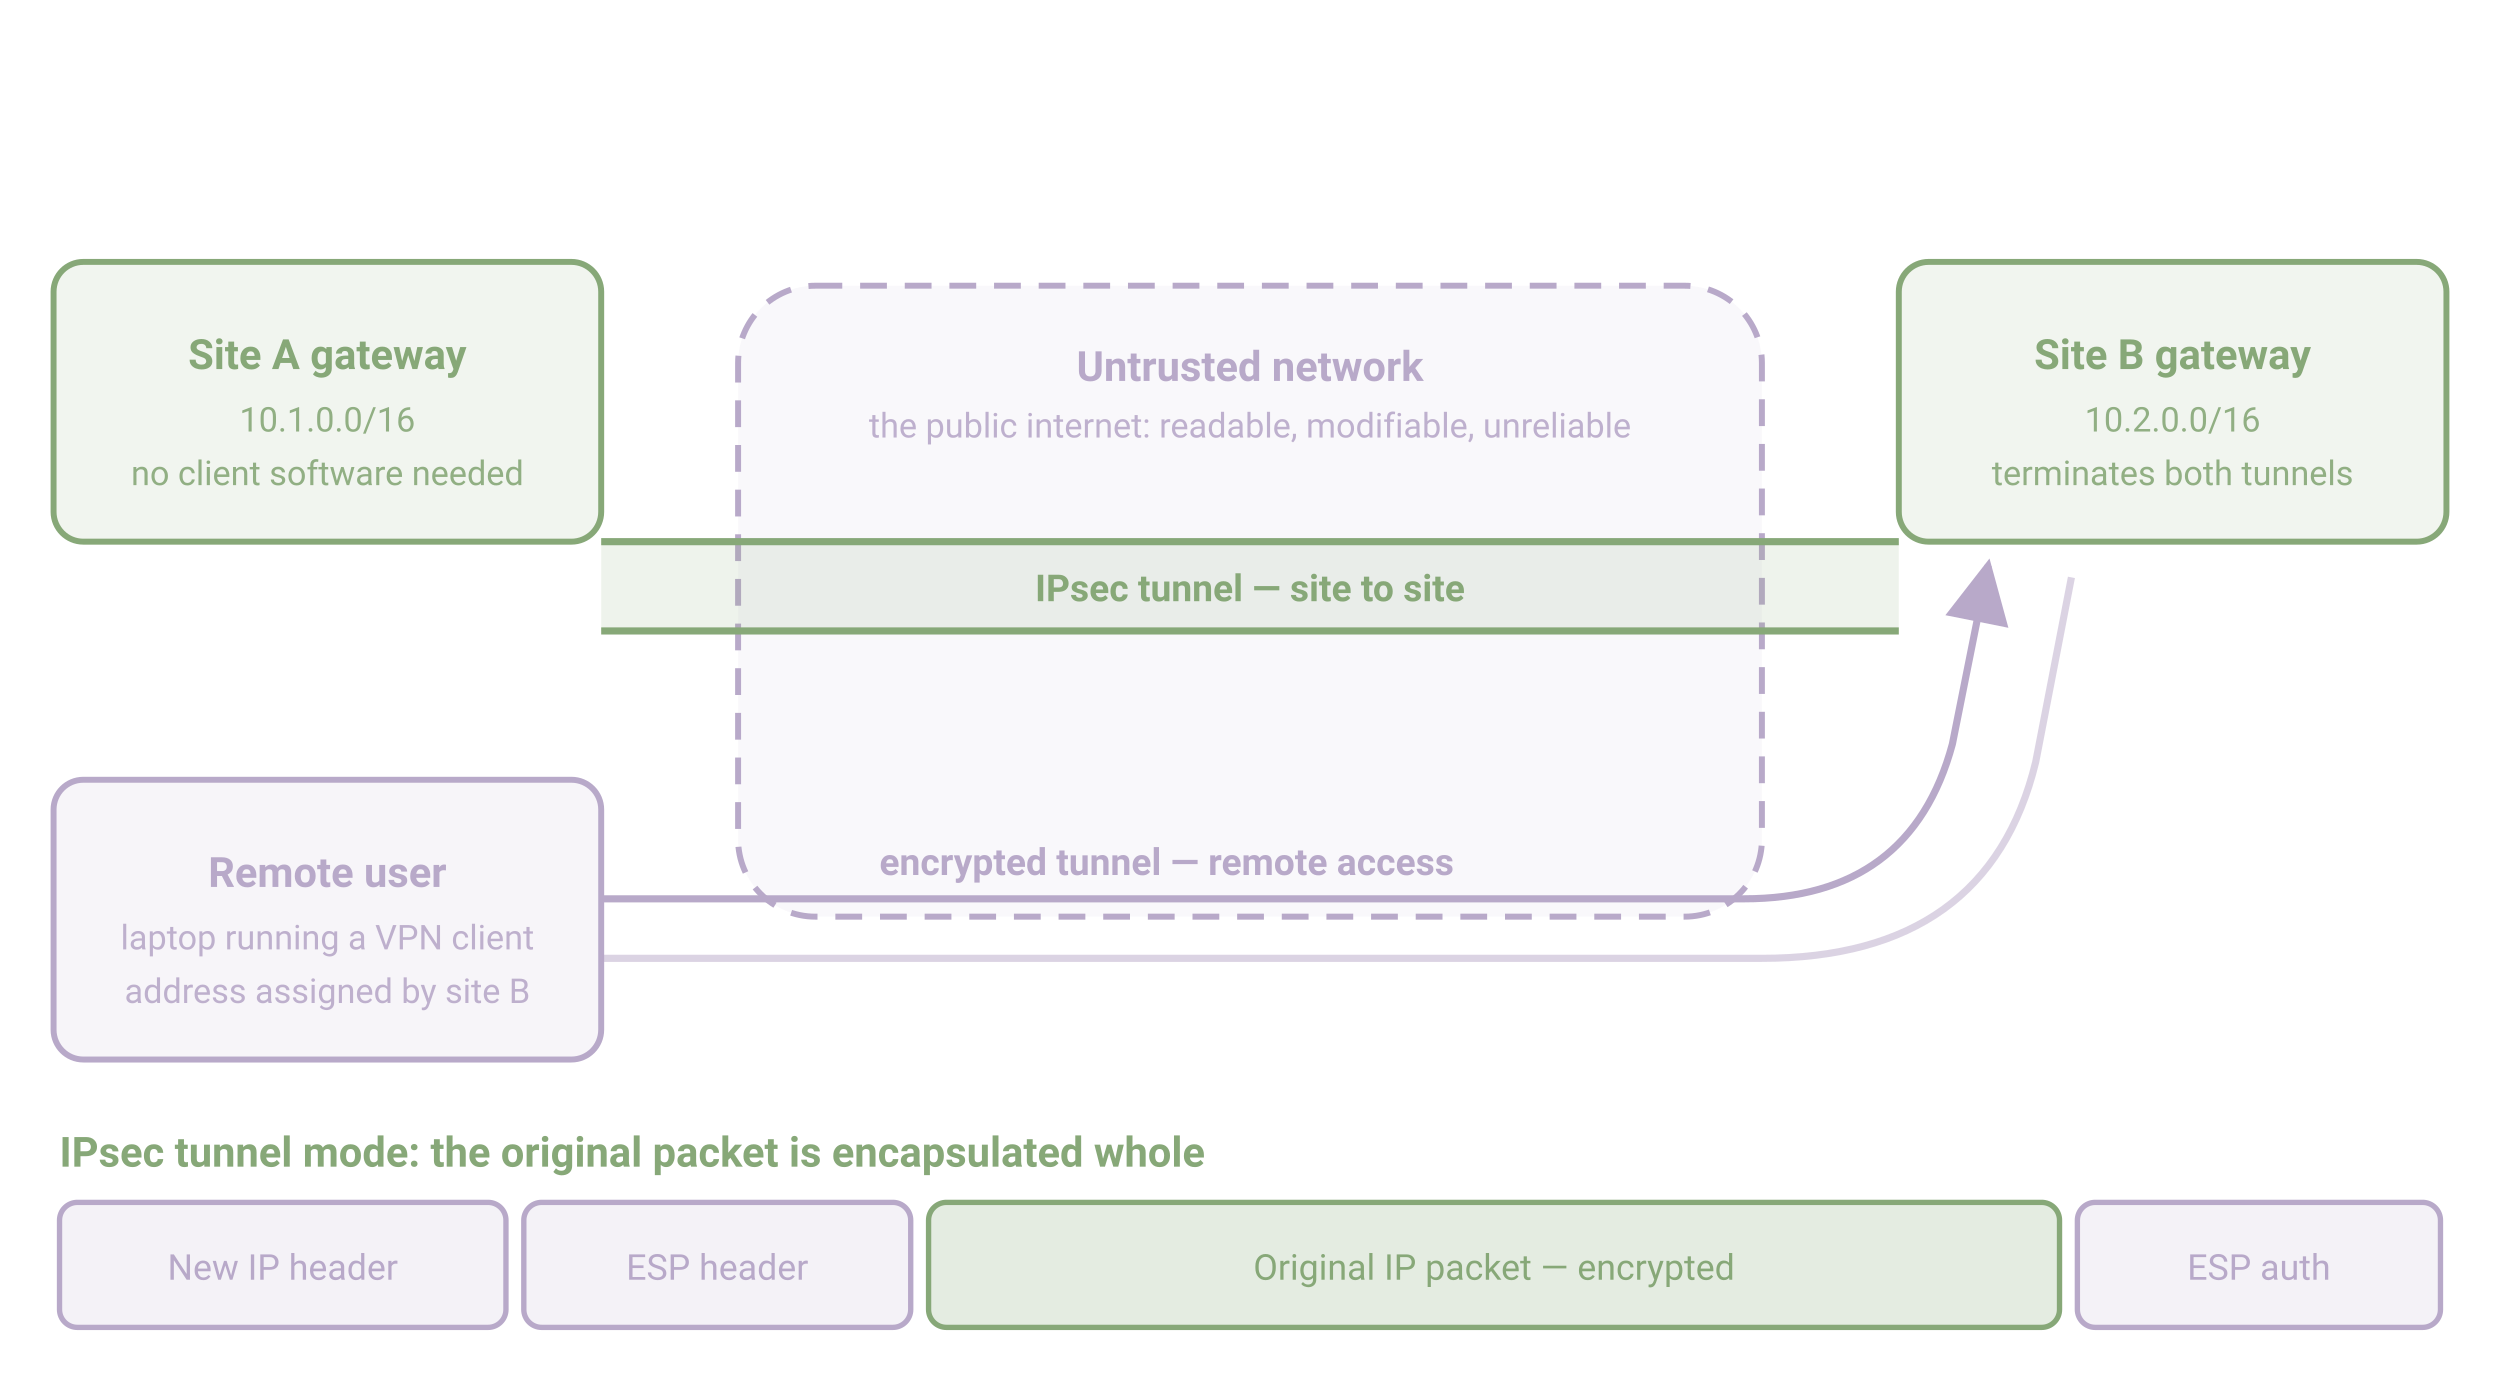
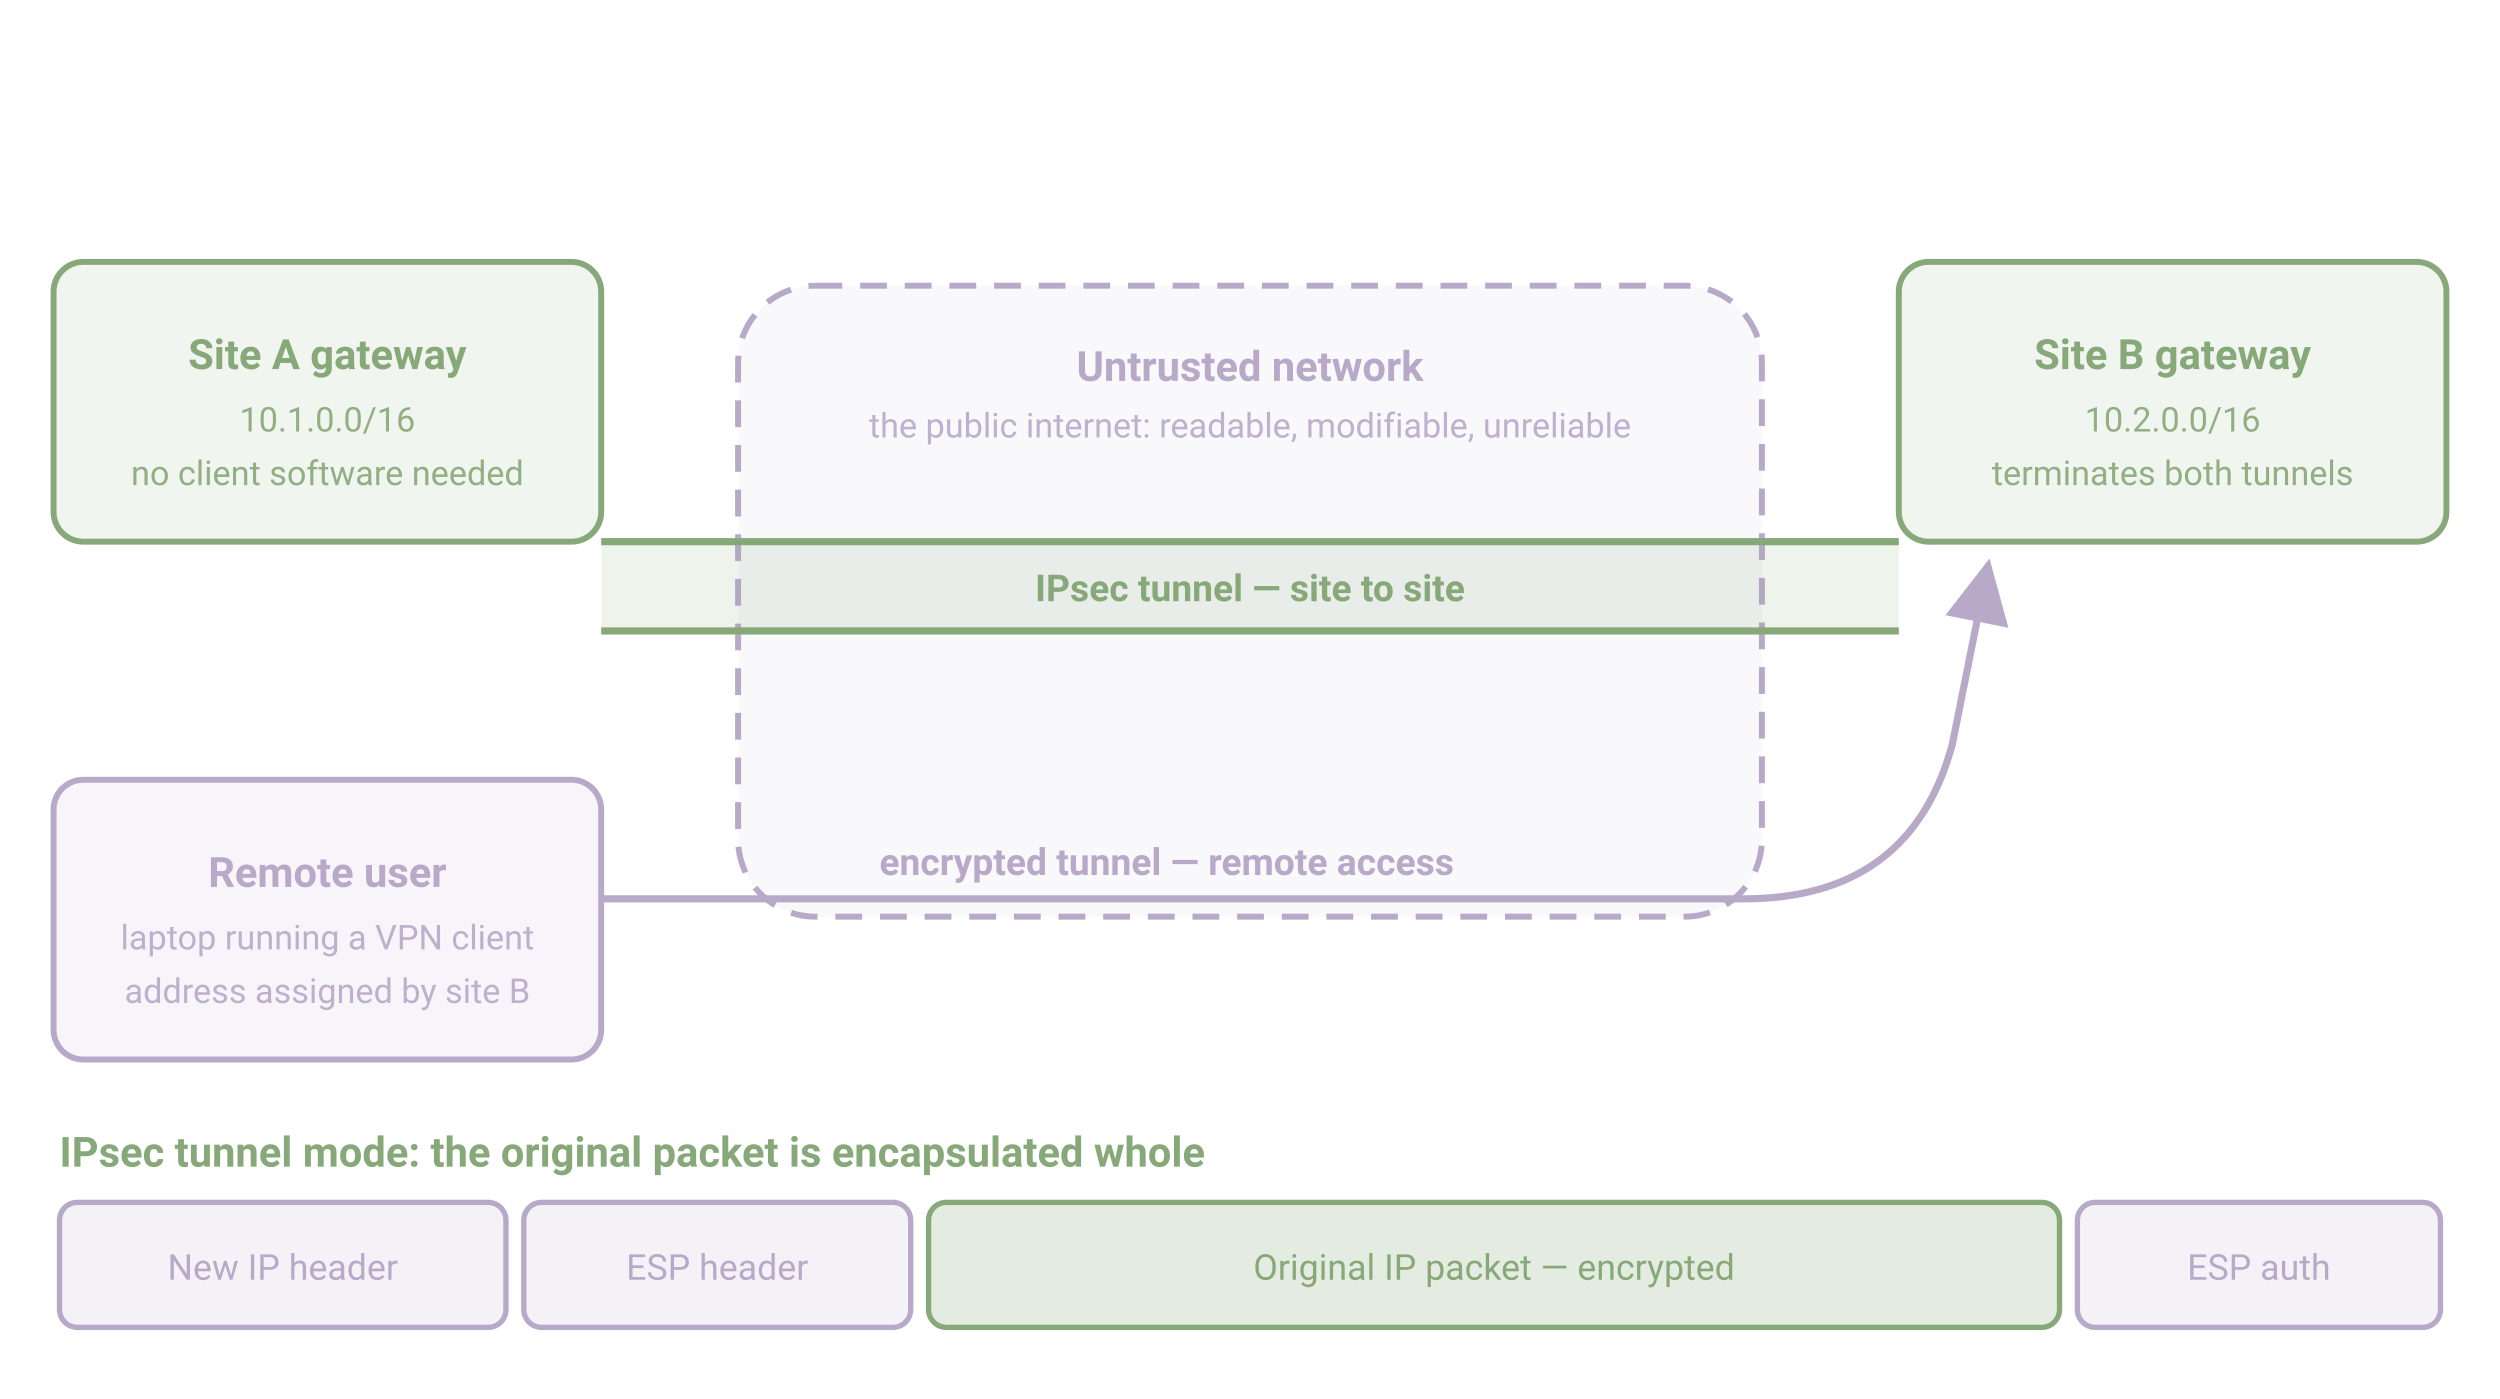
<svg xmlns="http://www.w3.org/2000/svg" width="840" height="470" viewBox="0 0 840 470" role="img" aria-labelledby="t d">
  <defs>
    <marker id="as" markerWidth="9" markerHeight="9" refX="8" refY="4.5" orient="auto">
      <path d="M0,0 L9,4.5 L0,9 Z" fill="#87A878" />
    </marker>
    <marker id="al" markerWidth="9" markerHeight="9" refX="8" refY="4.5" orient="auto">
      <path d="M0,0 L9,4.5 L0,9 Z" fill="#B8A9C9" />
    </marker>
  </defs>
  <style>
 text{font-family:'Segoe UI',system-ui,-apple-system,Roboto,Arial,sans-serif}
 .hd{font-size:14px;font-weight:600}
 .sb{font-size:11.5px;fill-opacity:.9}
 .tl{font-size:12.5px;font-weight:600}
 .fx{font-size:12px}
 .cap{font-size:12px;fill-opacity:.9}
 .sg{fill:#87A878}.lv{fill:#B8A9C9}
</style>
  <rect x="248" y="96" width="344" height="212" rx="26" fill="#B8A9C9" fill-opacity=".08" stroke="#B8A9C9" stroke-width="2" stroke-dasharray="9 6" />
  <text class="hd lv" x="420" y="128" text-anchor="middle">Untrusted network</text>
  <text class="sb lv" x="420" y="147" text-anchor="middle">the public internet: readable, modifiable, unreliable</text>
  <rect x="18" y="88" width="184" height="94" rx="10" fill="#87A878" fill-opacity=".12" stroke="#87A878" stroke-width="2" />
  <text class="hd sg" x="110" y="124" text-anchor="middle">Site A gateway</text>
  <text class="sb sg" x="110" y="145" text-anchor="middle">10.1.0.0/16</text>
  <text class="sb sg" x="110" y="163" text-anchor="middle">no client software needed</text>
  <rect x="638" y="88" width="184" height="94" rx="10" fill="#87A878" fill-opacity=".12" stroke="#87A878" stroke-width="2" />
  <text class="hd sg" x="730" y="124" text-anchor="middle">Site B gateway</text>
  <text class="sb sg" x="730" y="145" text-anchor="middle">10.2.0.0/16</text>
  <text class="sb sg" x="730" y="163" text-anchor="middle">terminates both tunnels</text>
  <g fill="none" stroke="#87A878" stroke-width="2.4">
    <line x1="202" y1="182" x2="638" y2="182" />
    <line x1="202" y1="212" x2="638" y2="212" />
  </g>
  <rect x="202" y="182" width="436" height="30" fill="#87A878" fill-opacity=".14" />
  <text class="tl sg" x="420" y="202" text-anchor="middle">IPsec tunnel — site to site</text>
  <rect x="18" y="262" width="184" height="94" rx="10" fill="#B8A9C9" fill-opacity=".12" stroke="#B8A9C9" stroke-width="2" />
  <text class="hd lv" x="110" y="298" text-anchor="middle">Remote user</text>
  <text class="sb lv" x="110" y="319" text-anchor="middle">laptop running a VPN client</text>
  <text class="sb lv" x="110" y="337" text-anchor="middle">address assigned by site B</text>
  <path d="M202 302 L586 302 Q642 302 656 250 L668 190" fill="none" stroke="#B8A9C9" stroke-width="2.4" marker-end="url(#al)" />
-   <path d="M202 322 L592 322 Q668 322 684 256 L696 194" fill="none" stroke="#B8A9C9" stroke-width="2.4" stroke-opacity=".5" />
  <text class="tl lv" x="392" y="294" text-anchor="middle">encrypted tunnel — remote access</text>
  <text class="hd sg" x="20" y="392">IPsec tunnel mode: the original packet is encapsulated whole</text>
  <g stroke-width="1.8">
    <rect x="20" y="404" width="150" height="42" rx="6" fill="#B8A9C9" fill-opacity=".16" stroke="#B8A9C9" />
    <rect x="176" y="404" width="130" height="42" rx="6" fill="#B8A9C9" fill-opacity=".16" stroke="#B8A9C9" />
    <rect x="312" y="404" width="380" height="42" rx="6" fill="#87A878" fill-opacity=".22" stroke="#87A878" />
    <rect x="698" y="404" width="122" height="42" rx="6" fill="#B8A9C9" fill-opacity=".16" stroke="#B8A9C9" />
  </g>
  <text class="fx lv" x="95" y="430" text-anchor="middle">New IP header</text>
  <text class="fx lv" x="241" y="430" text-anchor="middle">ESP header</text>
  <text class="fx sg" x="502" y="430" text-anchor="middle">Original IP packet — encrypted</text>
  <text class="fx lv" x="759" y="430" text-anchor="middle">ESP auth</text>
</svg>
